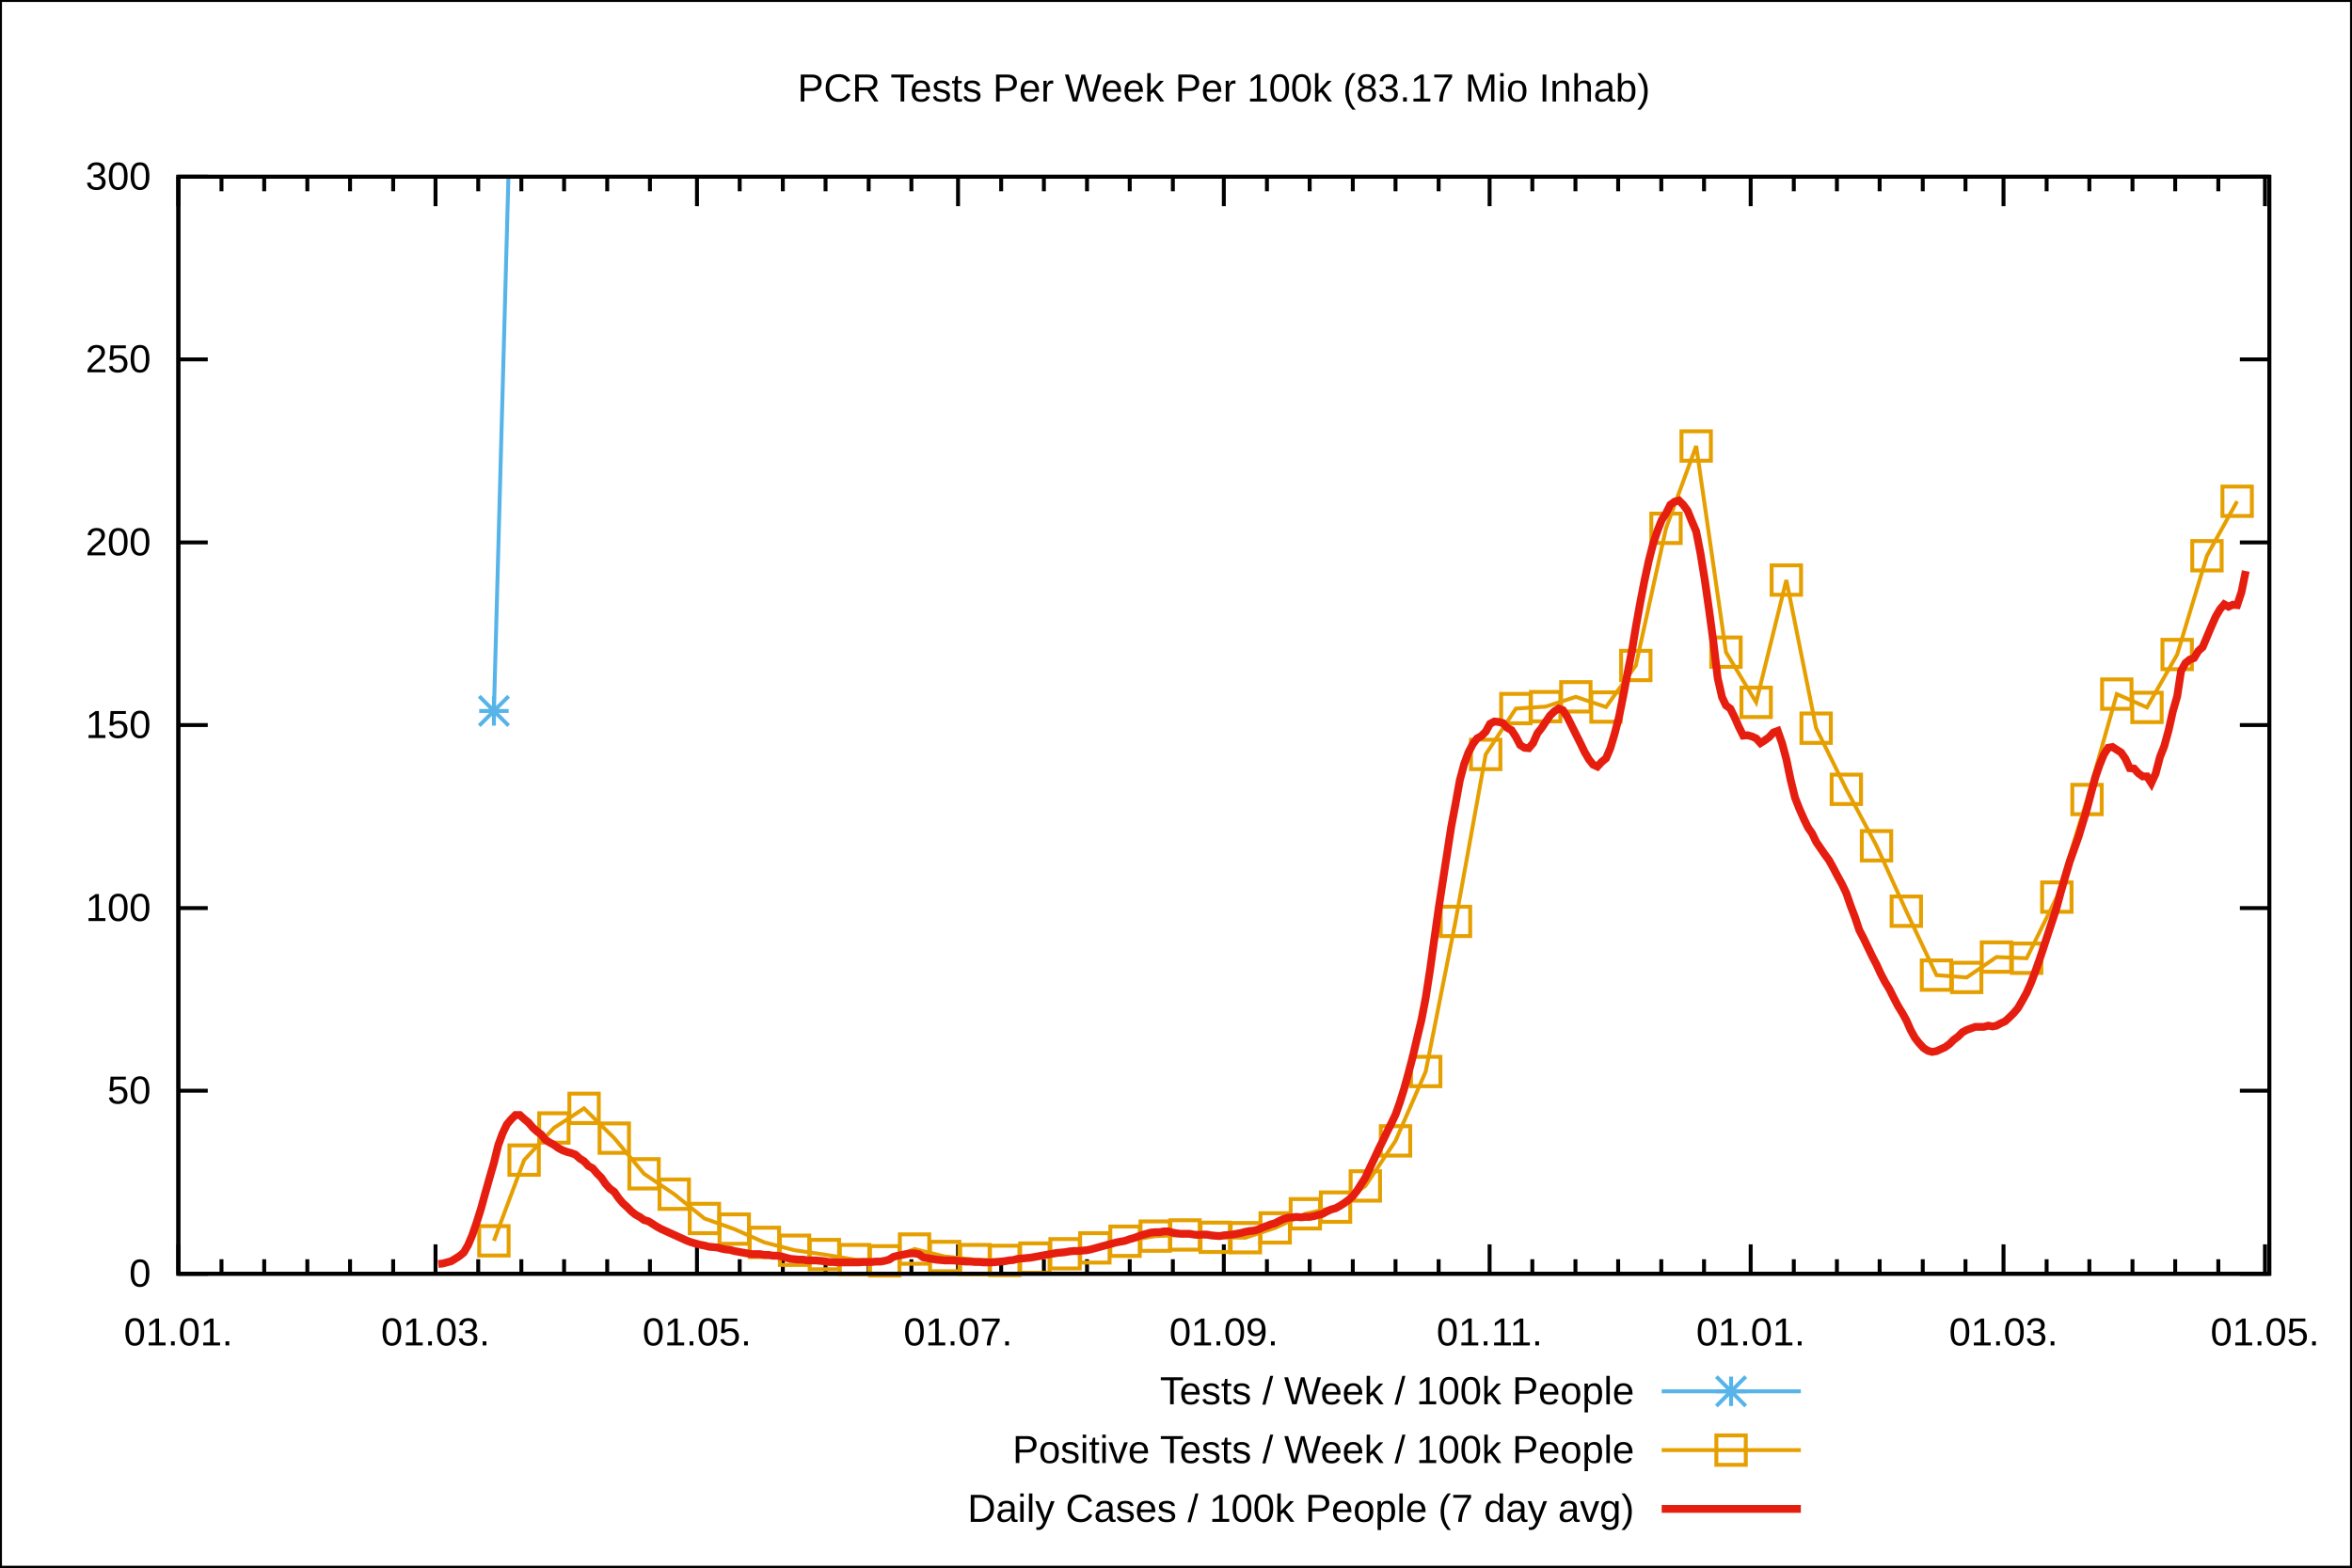
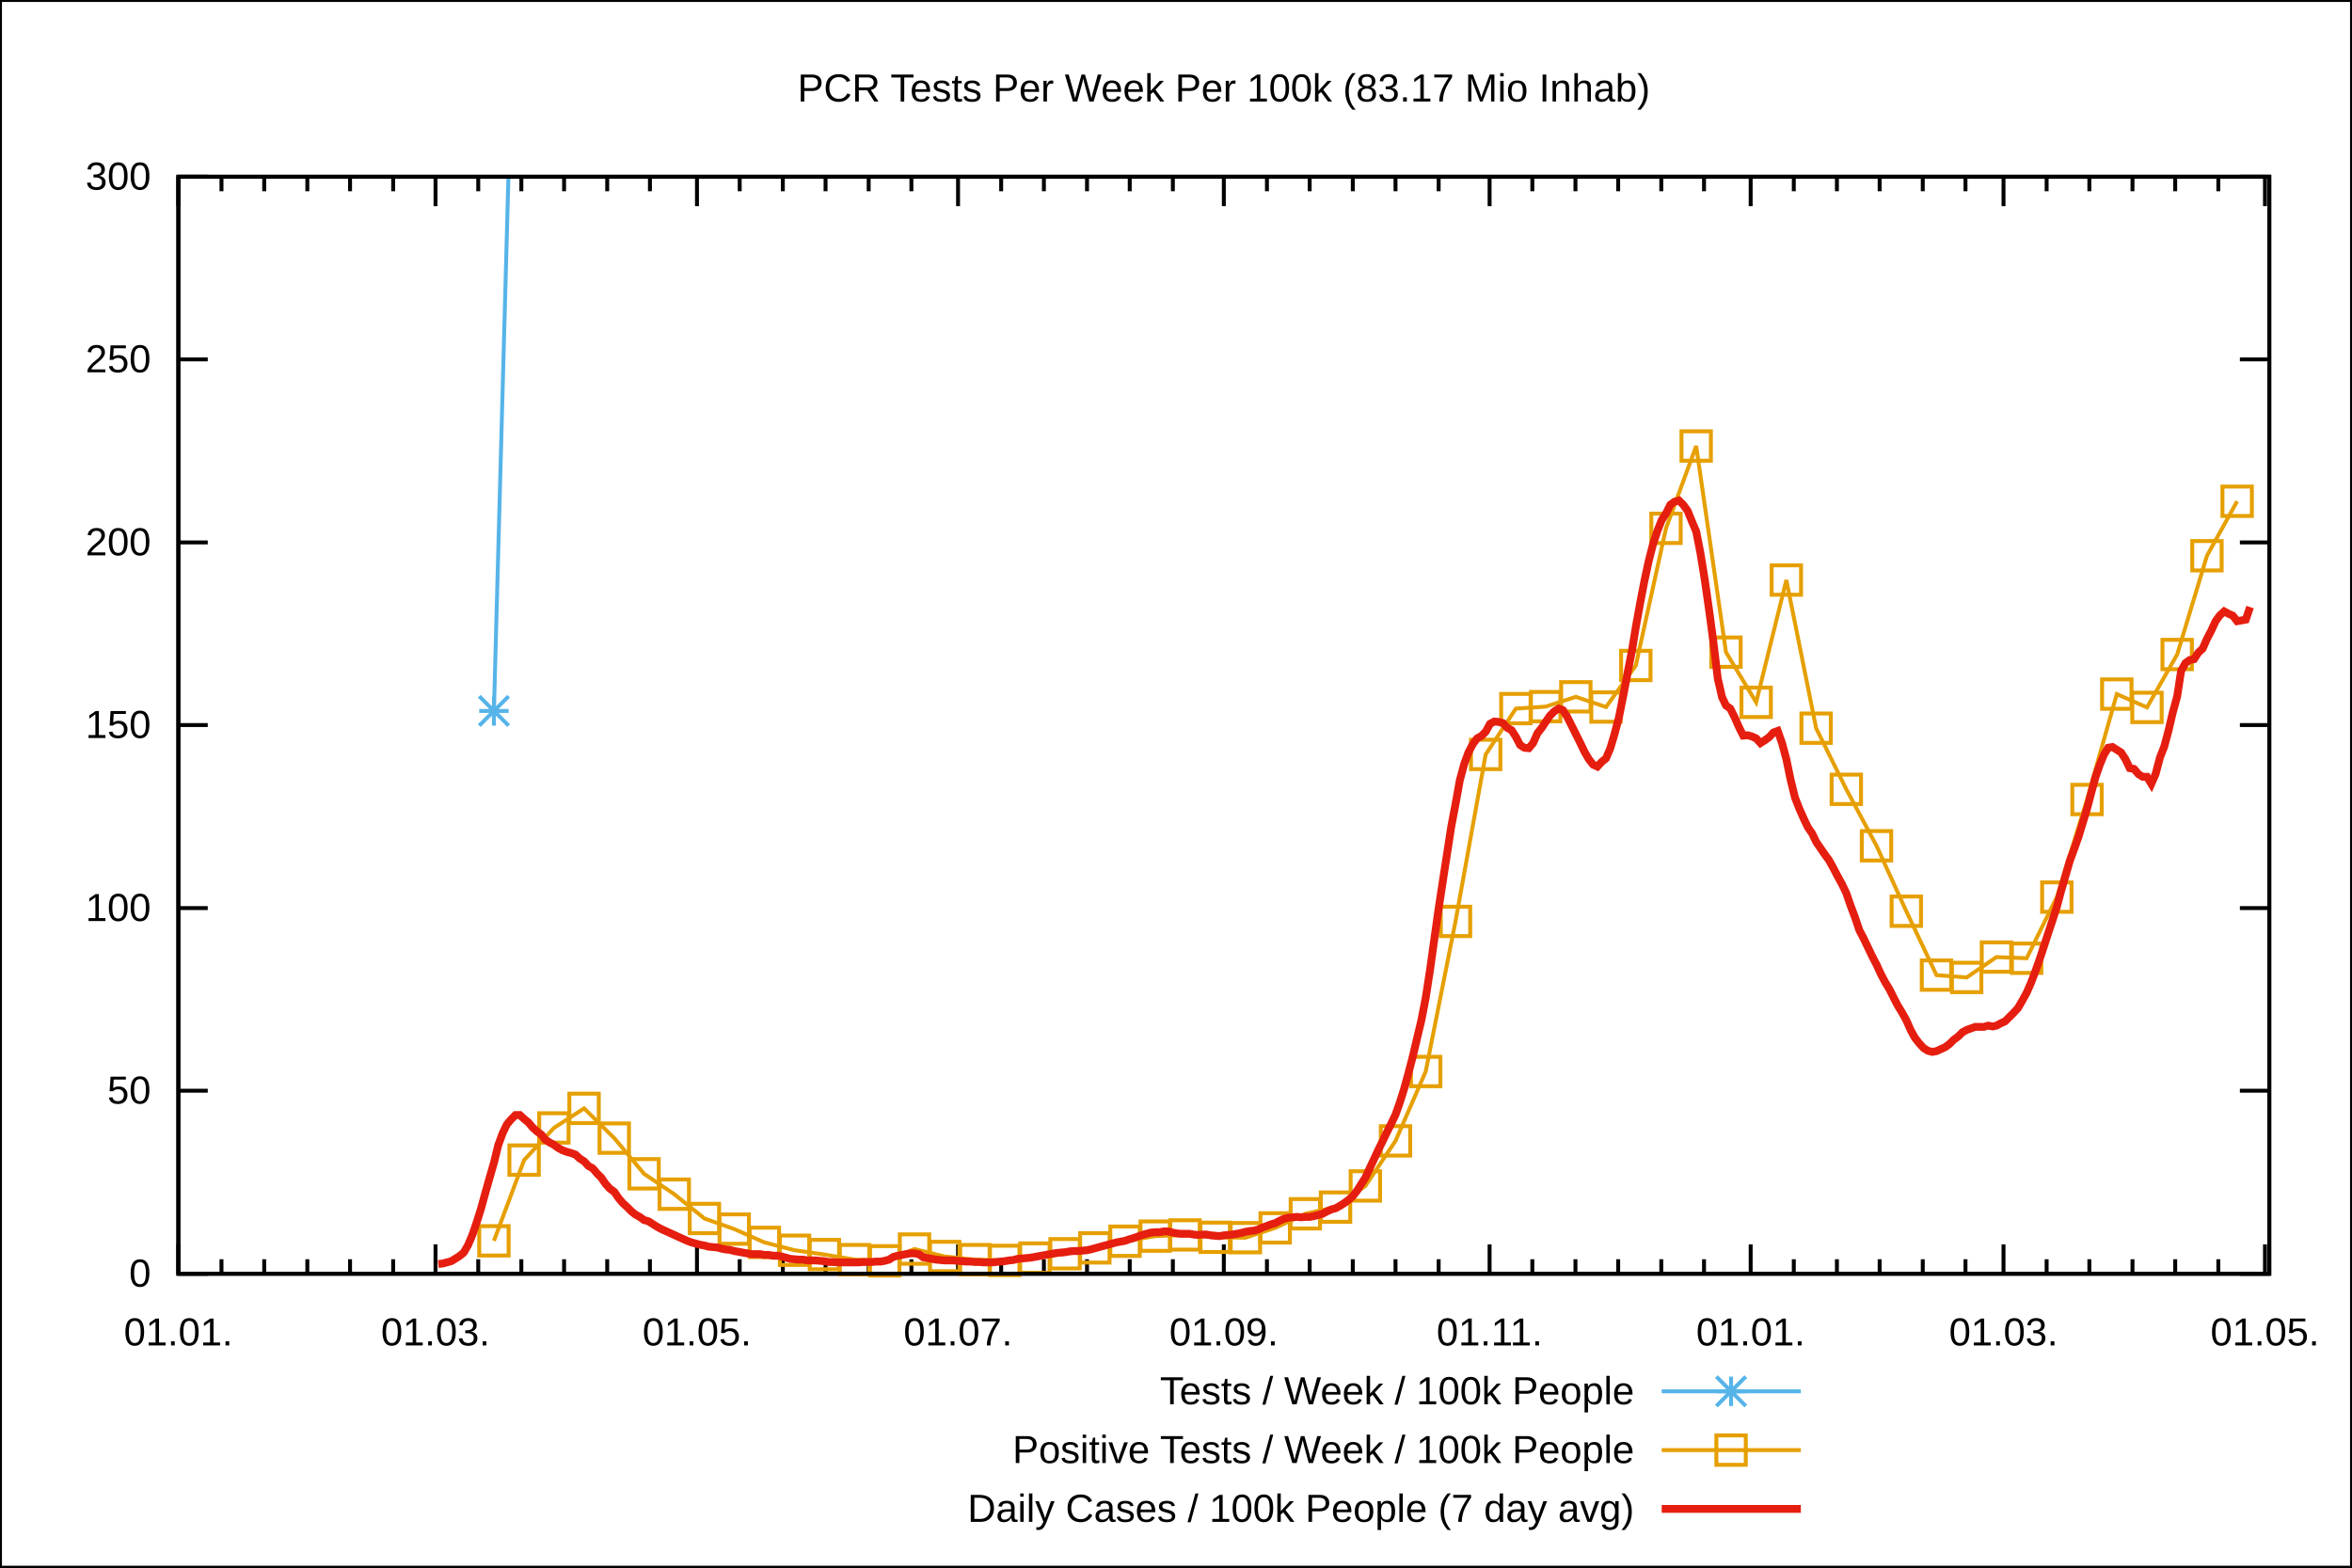
<svg xmlns="http://www.w3.org/2000/svg" xmlns:xlink="http://www.w3.org/1999/xlink" viewBox="0 0 600 400">
  <rect x="0" y="0" width="600" height="400" fill="#ffffff" stroke="black" stroke-width="1" />
  <g id="gnuplot_canvas">
    <defs>
      <circle id="gpDot" r="0.5" stroke-width="0.5" stroke="currentColor" />
      <path id="gpPt0" stroke-width="0.267" stroke="currentColor" d="M-1,0 h2 M0,-1 v2" />
      <path id="gpPt1" stroke-width="0.267" stroke="currentColor" d="M-1,-1 L1,1 M1,-1 L-1,1" />
      <path id="gpPt2" stroke-width="0.267" stroke="currentColor" d="M-1,0 L1,0 M0,-1 L0,1 M-1,-1 L1,1 M-1,1 L1,-1" />
      <rect id="gpPt3" stroke-width="0.267" stroke="currentColor" x="-1" y="-1" width="2" height="2" />
      <rect id="gpPt4" stroke-width="0.267" stroke="currentColor" fill="currentColor" x="-1" y="-1" width="2" height="2" />
      <circle id="gpPt5" stroke-width="0.267" stroke="currentColor" cx="0" cy="0" r="1" />
      <use xlink:href="#gpPt5" id="gpPt6" fill="currentColor" stroke="none" />
      <path id="gpPt7" stroke-width="0.267" stroke="currentColor" d="M0,-1.33 L-1.33,0.67 L1.33,0.67 z" />
      <use xlink:href="#gpPt7" id="gpPt8" fill="currentColor" stroke="none" />
      <use xlink:href="#gpPt7" id="gpPt9" stroke="currentColor" transform="rotate(180)" />
      <use xlink:href="#gpPt9" id="gpPt10" fill="currentColor" stroke="none" />
      <use xlink:href="#gpPt3" id="gpPt11" stroke="currentColor" transform="rotate(45)" />
      <use xlink:href="#gpPt11" id="gpPt12" fill="currentColor" stroke="none" />
      <path id="gpPt13" stroke-width="0.267" stroke="currentColor" d="M0,1.330 L1.265,0.411 L0.782,-1.067 L-0.782,-1.076 L-1.265,0.411 z" />
      <use xlink:href="#gpPt13" id="gpPt14" fill="currentColor" stroke="none" />
      <filter id="textbox" filterUnits="objectBoundingBox" x="0" y="0" height="1" width="1">
        <feFlood flood-color="white" flood-opacity="1" result="bgnd" />
        <feComposite in="SourceGraphic" in2="bgnd" operator="atop" />
      </filter>
      <filter id="greybox" filterUnits="objectBoundingBox" x="0" y="0" height="1" width="1">
        <feFlood flood-color="lightgrey" flood-opacity="1" result="grey" />
        <feComposite in="SourceGraphic" in2="grey" operator="atop" />
      </filter>
    </defs>
    <g fill="none" color="white" stroke="black" stroke-width="1.00" stroke-linecap="butt" stroke-linejoin="miter">
</g>
    <g fill="none" color="black" stroke="currentColor" stroke-width="1.00" stroke-linecap="butt" stroke-linejoin="miter">
      <path stroke="black" d="M45.5,325.0 L53.0,325.0 M578.9,325.0 L571.4,325.0  " />
      <g transform="translate(38.5,328.3)" stroke="none" fill="black" font-family="arial" font-size="10.00" text-anchor="end">
        <text>
          <tspan font-family="arial"> 0</tspan>
        </text>
      </g>
    </g>
    <g fill="none" color="black" stroke="currentColor" stroke-width="1.00" stroke-linecap="butt" stroke-linejoin="miter">
      <path stroke="black" d="M45.5,278.3 L53.0,278.3 M578.9,278.3 L571.4,278.3  " />
      <g transform="translate(38.5,281.6)" stroke="none" fill="black" font-family="arial" font-size="10.00" text-anchor="end">
        <text>
          <tspan font-family="arial"> 50</tspan>
        </text>
      </g>
    </g>
    <g fill="none" color="black" stroke="currentColor" stroke-width="1.00" stroke-linecap="butt" stroke-linejoin="miter">
      <path stroke="black" d="M45.5,231.7 L53.0,231.7 M578.9,231.7 L571.4,231.7  " />
      <g transform="translate(38.5,235.0)" stroke="none" fill="black" font-family="arial" font-size="10.00" text-anchor="end">
        <text>
          <tspan font-family="arial"> 100</tspan>
        </text>
      </g>
    </g>
    <g fill="none" color="black" stroke="currentColor" stroke-width="1.00" stroke-linecap="butt" stroke-linejoin="miter">
      <path stroke="black" d="M45.5,185.0 L53.0,185.0 M578.9,185.0 L571.4,185.0  " />
      <g transform="translate(38.5,188.3)" stroke="none" fill="black" font-family="arial" font-size="10.00" text-anchor="end">
        <text>
          <tspan font-family="arial"> 150</tspan>
        </text>
      </g>
    </g>
    <g fill="none" color="black" stroke="currentColor" stroke-width="1.00" stroke-linecap="butt" stroke-linejoin="miter">
      <path stroke="black" d="M45.5,138.4 L53.0,138.4 M578.9,138.4 L571.4,138.4  " />
      <g transform="translate(38.5,141.7)" stroke="none" fill="black" font-family="arial" font-size="10.00" text-anchor="end">
        <text>
          <tspan font-family="arial"> 200</tspan>
        </text>
      </g>
    </g>
    <g fill="none" color="black" stroke="currentColor" stroke-width="1.00" stroke-linecap="butt" stroke-linejoin="miter">
      <path stroke="black" d="M45.5,91.7 L53.0,91.7 M578.9,91.7 L571.4,91.7  " />
      <g transform="translate(38.5,95.0)" stroke="none" fill="black" font-family="arial" font-size="10.00" text-anchor="end">
        <text>
          <tspan font-family="arial"> 250</tspan>
        </text>
      </g>
    </g>
    <g fill="none" color="black" stroke="currentColor" stroke-width="1.00" stroke-linecap="butt" stroke-linejoin="miter">
      <path stroke="black" d="M45.5,45.1 L53.0,45.1 M578.9,45.1 L571.4,45.1  " />
      <g transform="translate(38.5,48.4)" stroke="none" fill="black" font-family="arial" font-size="10.00" text-anchor="end">
        <text>
          <tspan font-family="arial"> 300</tspan>
        </text>
      </g>
    </g>
    <g fill="none" color="black" stroke="currentColor" stroke-width="1.00" stroke-linecap="butt" stroke-linejoin="miter">
      <path stroke="black" d="M45.5,325.0 L45.5,317.5 M45.5,45.1 L45.5,52.6  " />
      <g transform="translate(45.5,343.3)" stroke="none" fill="black" font-family="arial" font-size="10.00" text-anchor="middle">
        <text>
          <tspan font-family="arial">01.01.</tspan>
        </text>
      </g>
    </g>
    <g fill="none" color="black" stroke="currentColor" stroke-width="1.00" stroke-linecap="butt" stroke-linejoin="miter">
      <path stroke="black" d="M56.5,325.0 L56.5,321.3 M56.5,45.1 L56.5,48.8 M67.4,325.0 L67.4,321.3 M67.4,45.1 L67.4,48.8   M78.4,325.0 L78.4,321.3 M78.4,45.1 L78.4,48.8 M89.3,325.0 L89.3,321.3 M89.3,45.1 L89.3,48.8   M100.3,325.0 L100.3,321.3 M100.3,45.1 L100.3,48.8 M111.1,325.0 L111.1,317.5 M111.1,45.1 L111.1,52.6    " />
      <g transform="translate(111.1,343.3)" stroke="none" fill="black" font-family="arial" font-size="10.00" text-anchor="middle">
        <text>
          <tspan font-family="arial">01.03.</tspan>
        </text>
      </g>
    </g>
    <g fill="none" color="black" stroke="currentColor" stroke-width="1.00" stroke-linecap="butt" stroke-linejoin="miter">
      <path stroke="black" d="M122.0,325.0 L122.0,321.3 M122.0,45.1 L122.0,48.8 M133.0,325.0 L133.0,321.3 M133.0,45.1 L133.0,48.8   M143.9,325.0 L143.9,321.3 M143.9,45.1 L143.9,48.8 M154.9,325.0 L154.9,321.3 M154.9,45.1 L154.9,48.8   M165.8,325.0 L165.8,321.3 M165.8,45.1 L165.8,48.8 M177.8,325.0 L177.8,317.5 M177.8,45.1 L177.8,52.6    " />
      <g transform="translate(177.8,343.3)" stroke="none" fill="black" font-family="arial" font-size="10.00" text-anchor="middle">
        <text>
          <tspan font-family="arial">01.05.</tspan>
        </text>
      </g>
    </g>
    <g fill="none" color="black" stroke="currentColor" stroke-width="1.00" stroke-linecap="butt" stroke-linejoin="miter">
      <path stroke="black" d="M188.7,325.0 L188.7,321.3 M188.7,45.1 L188.7,48.8 M199.7,325.0 L199.7,321.3 M199.7,45.1 L199.7,48.8   M210.6,325.0 L210.6,321.3 M210.6,45.1 L210.6,48.8 M221.6,325.0 L221.6,321.3 M221.6,45.1 L221.6,48.8   M232.5,325.0 L232.5,321.3 M232.5,45.1 L232.5,48.8 M244.4,325.0 L244.4,317.5 M244.4,45.1 L244.4,52.6    " />
      <g transform="translate(244.4,343.3)" stroke="none" fill="black" font-family="arial" font-size="10.00" text-anchor="middle">
        <text>
          <tspan font-family="arial">01.07.</tspan>
        </text>
      </g>
    </g>
    <g fill="none" color="black" stroke="currentColor" stroke-width="1.00" stroke-linecap="butt" stroke-linejoin="miter">
      <path stroke="black" d="M255.4,325.0 L255.4,321.3 M255.4,45.1 L255.4,48.8 M266.3,325.0 L266.3,321.3 M266.3,45.1 L266.3,48.8   M277.3,325.0 L277.3,321.3 M277.3,45.1 L277.3,48.8 M288.2,325.0 L288.2,321.3 M288.2,45.1 L288.2,48.8   M299.2,325.0 L299.2,321.3 M299.2,45.1 L299.2,48.8 M312.2,325.0 L312.2,317.5 M312.2,45.1 L312.2,52.6    " />
      <g transform="translate(312.2,343.3)" stroke="none" fill="black" font-family="arial" font-size="10.00" text-anchor="middle">
        <text>
          <tspan font-family="arial">01.09.</tspan>
        </text>
      </g>
    </g>
    <g fill="none" color="black" stroke="currentColor" stroke-width="1.00" stroke-linecap="butt" stroke-linejoin="miter">
      <path stroke="black" d="M323.2,325.0 L323.2,321.3 M323.2,45.1 L323.2,48.8 M334.1,325.0 L334.1,321.3 M334.1,45.1 L334.1,48.8   M345.1,325.0 L345.1,321.3 M345.1,45.1 L345.1,48.8 M356.0,325.0 L356.0,321.3 M356.0,45.1 L356.0,48.8   M367.0,325.0 L367.0,321.3 M367.0,45.1 L367.0,48.8 M380.0,325.0 L380.0,317.5 M380.0,45.1 L380.0,52.6    " />
      <g transform="translate(380.0,343.3)" stroke="none" fill="black" font-family="arial" font-size="10.00" text-anchor="middle">
        <text>
          <tspan font-family="arial">01.11.</tspan>
        </text>
      </g>
    </g>
    <g fill="none" color="black" stroke="currentColor" stroke-width="1.00" stroke-linecap="butt" stroke-linejoin="miter">
      <path stroke="black" d="M390.9,325.0 L390.9,321.3 M390.9,45.1 L390.9,48.8 M401.9,325.0 L401.9,321.3 M401.9,45.1 L401.9,48.8   M412.8,325.0 L412.8,321.3 M412.8,45.1 L412.8,48.8 M423.8,325.0 L423.8,321.3 M423.8,45.1 L423.8,48.8   M434.7,325.0 L434.7,321.3 M434.7,45.1 L434.7,48.8 M446.6,325.0 L446.6,317.5 M446.6,45.1 L446.6,52.6    " />
      <g transform="translate(446.6,343.3)" stroke="none" fill="black" font-family="arial" font-size="10.00" text-anchor="middle">
        <text>
          <tspan font-family="arial">01.01.</tspan>
        </text>
      </g>
    </g>
    <g fill="none" color="black" stroke="currentColor" stroke-width="1.00" stroke-linecap="butt" stroke-linejoin="miter">
      <path stroke="black" d="M457.6,325.0 L457.6,321.3 M457.6,45.1 L457.6,48.8 M468.6,325.0 L468.6,321.3 M468.6,45.1 L468.6,48.8   M479.5,325.0 L479.5,321.3 M479.5,45.1 L479.5,48.8 M490.5,325.0 L490.5,321.3 M490.5,45.1 L490.5,48.8   M501.4,325.0 L501.4,321.3 M501.4,45.1 L501.4,48.8 M511.1,325.0 L511.1,317.5 M511.1,45.1 L511.1,52.6    " />
      <g transform="translate(511.1,343.3)" stroke="none" fill="black" font-family="arial" font-size="10.00" text-anchor="middle">
        <text>
          <tspan font-family="arial">01.03.</tspan>
        </text>
      </g>
    </g>
    <g fill="none" color="black" stroke="currentColor" stroke-width="1.00" stroke-linecap="butt" stroke-linejoin="miter">
      <path stroke="black" d="M522.1,325.0 L522.1,321.3 M522.1,45.1 L522.1,48.8 M533.0,325.0 L533.0,321.3 M533.0,45.1 L533.0,48.8   M544.0,325.0 L544.0,321.3 M544.0,45.1 L544.0,48.8 M554.9,325.0 L554.9,321.3 M554.9,45.1 L554.9,48.8   M565.9,325.0 L565.9,321.3 M565.9,45.1 L565.9,48.8 M577.8,325.0 L577.8,317.5 M577.8,45.1 L577.8,52.6    " />
      <g transform="translate(577.8,343.3)" stroke="none" fill="black" font-family="arial" font-size="10.00" text-anchor="middle">
        <text>
          <tspan font-family="arial">01.05.</tspan>
        </text>
      </g>
    </g>
    <g fill="none" color="black" stroke="currentColor" stroke-width="1.00" stroke-linecap="butt" stroke-linejoin="miter">
</g>
    <g fill="none" color="black" stroke="currentColor" stroke-width="1.00" stroke-linecap="butt" stroke-linejoin="miter">
      <path stroke="black" d="M45.5,45.1 L45.5,325.0 L578.9,325.0 L578.9,45.1 L45.5,45.1 Z  " />
    </g>
    <g fill="none" color="black" stroke="currentColor" stroke-width="1.00" stroke-linecap="butt" stroke-linejoin="miter">
      <g transform="translate(312.2,25.9)" stroke="none" fill="black" font-family="arial" font-size="10.00" text-anchor="middle">
        <text>
          <tspan font-family="arial">PCR Tests Per Week Per 100k (83.17 Mio Inhab)</tspan>
        </text>
      </g>
    </g>
    <g fill="none" color="black" stroke="currentColor" stroke-width="1.00" stroke-linecap="butt" stroke-linejoin="miter">
</g>
    <g id="array_1_plot_1">
      <g fill="none" color="black" stroke="currentColor" stroke-width="1.00" stroke-linecap="butt" stroke-linejoin="miter">
        <g id="array_1_plot_1_keyentry" visibility="visible">
          <g transform="translate(416.9,358.3)" stroke="none" fill="black" font-family="arial" font-size="10.00" text-anchor="end">
            <text>
              <tspan font-family="arial">Tests / Week / 100k People </tspan>
            </text>
          </g>
        </g>
        <g fill="none" color="black" stroke="currentColor" stroke-width="1.00" stroke-linecap="butt" stroke-linejoin="miter">
          <path stroke="rgb( 86, 180, 233)" d="M423.9,355.0 L459.4,355.0  " />
        </g>
        <path stroke="rgb( 86, 180, 233)" d="M126.0,181.4 L129.7,45.1  " />
        <use xlink:href="#gpPt2" transform="translate(126.0,181.4) scale(3.75)" color="rgb( 86, 180, 233)" />
        <g id="array_1_plot_1_keyentry" visibility="visible">
          <use xlink:href="#gpPt2" transform="translate(441.6,355.0) scale(3.75)" color="rgb( 86, 180, 233)" />
        </g>
      </g>
    </g>
    <g id="array_1_plot_2">
      <g fill="none" color="black" stroke="currentColor" stroke-width="1.00" stroke-linecap="butt" stroke-linejoin="miter">
        <g id="array_1_plot_2_keyentry" visibility="visible">
          <g transform="translate(416.9,373.3)" stroke="none" fill="black" font-family="arial" font-size="10.00" text-anchor="end">
            <text>
              <tspan font-family="arial">Positive Tests / Week / 100k People</tspan>
            </text>
          </g>
        </g>
        <g fill="none" color="black" stroke="currentColor" stroke-width="1.00" stroke-linecap="butt" stroke-linejoin="miter">
          <path stroke="rgb(230, 159,   0)" d="M423.9,370.0 L459.4,370.0  " />
        </g>
        <path stroke="rgb(230, 159,   0)" d="M126.0,316.6 L133.7,296.0 L141.3,287.8 L149.0,282.8 L156.7,290.4 L164.3,299.5 L172.0,304.7 L179.7,310.9   L187.3,313.6 L195.0,317.0 L202.7,319.0 L210.3,320.1 L218.0,321.4 L225.7,321.7 L233.3,318.7 L241.0,320.6   L248.7,321.4 L256.3,321.6 L264.0,321.0 L271.7,319.9 L279.3,318.4 L287.0,316.7 L294.7,315.4 L302.3,315.1   L310.0,315.7 L317.7,315.8 L325.3,313.3 L333.0,309.7 L340.7,308.0 L348.3,302.6 L356.0,291.1 L363.7,273.4   L371.3,235.1 L379.0,192.5 L386.7,180.8 L394.3,180.3 L402.0,177.8 L409.7,180.4 L417.3,169.8 L425.0,134.8   L432.7,113.8 L440.3,166.4 L448.0,179.2 L455.7,148.0 L463.3,185.8 L471.0,201.4 L478.7,215.8 L486.3,232.5   L494.0,248.8 L501.7,249.4 L509.3,244.2 L517.0,244.5 L524.7,228.9 L532.4,204.0 L540.0,177.1 L547.7,180.5   L555.4,167.0 L563.0,141.8 L570.7,127.9  " />
        <use xlink:href="#gpPt3" transform="translate(126.0,316.6) scale(3.75)" color="rgb(230, 159,   0)" />
        <use xlink:href="#gpPt3" transform="translate(133.7,296.0) scale(3.75)" color="rgb(230, 159,   0)" />
        <use xlink:href="#gpPt3" transform="translate(141.3,287.8) scale(3.75)" color="rgb(230, 159,   0)" />
        <use xlink:href="#gpPt3" transform="translate(149.0,282.8) scale(3.75)" color="rgb(230, 159,   0)" />
        <use xlink:href="#gpPt3" transform="translate(156.7,290.4) scale(3.75)" color="rgb(230, 159,   0)" />
        <use xlink:href="#gpPt3" transform="translate(164.3,299.5) scale(3.75)" color="rgb(230, 159,   0)" />
        <use xlink:href="#gpPt3" transform="translate(172.0,304.7) scale(3.75)" color="rgb(230, 159,   0)" />
        <use xlink:href="#gpPt3" transform="translate(179.7,310.9) scale(3.75)" color="rgb(230, 159,   0)" />
        <use xlink:href="#gpPt3" transform="translate(187.3,313.6) scale(3.75)" color="rgb(230, 159,   0)" />
        <use xlink:href="#gpPt3" transform="translate(195.0,317.0) scale(3.75)" color="rgb(230, 159,   0)" />
        <use xlink:href="#gpPt3" transform="translate(202.7,319.0) scale(3.75)" color="rgb(230, 159,   0)" />
        <use xlink:href="#gpPt3" transform="translate(210.3,320.1) scale(3.75)" color="rgb(230, 159,   0)" />
        <use xlink:href="#gpPt3" transform="translate(218.0,321.4) scale(3.75)" color="rgb(230, 159,   0)" />
        <use xlink:href="#gpPt3" transform="translate(225.7,321.7) scale(3.75)" color="rgb(230, 159,   0)" />
        <use xlink:href="#gpPt3" transform="translate(233.3,318.7) scale(3.75)" color="rgb(230, 159,   0)" />
        <use xlink:href="#gpPt3" transform="translate(241.0,320.6) scale(3.75)" color="rgb(230, 159,   0)" />
        <use xlink:href="#gpPt3" transform="translate(248.7,321.4) scale(3.75)" color="rgb(230, 159,   0)" />
        <use xlink:href="#gpPt3" transform="translate(256.3,321.6) scale(3.75)" color="rgb(230, 159,   0)" />
        <use xlink:href="#gpPt3" transform="translate(264.0,321.0) scale(3.75)" color="rgb(230, 159,   0)" />
        <use xlink:href="#gpPt3" transform="translate(271.7,319.9) scale(3.75)" color="rgb(230, 159,   0)" />
        <use xlink:href="#gpPt3" transform="translate(279.3,318.4) scale(3.75)" color="rgb(230, 159,   0)" />
        <use xlink:href="#gpPt3" transform="translate(287.0,316.7) scale(3.75)" color="rgb(230, 159,   0)" />
        <use xlink:href="#gpPt3" transform="translate(294.7,315.4) scale(3.75)" color="rgb(230, 159,   0)" />
        <use xlink:href="#gpPt3" transform="translate(302.3,315.1) scale(3.75)" color="rgb(230, 159,   0)" />
        <use xlink:href="#gpPt3" transform="translate(310.0,315.7) scale(3.75)" color="rgb(230, 159,   0)" />
        <use xlink:href="#gpPt3" transform="translate(317.7,315.8) scale(3.75)" color="rgb(230, 159,   0)" />
        <use xlink:href="#gpPt3" transform="translate(325.3,313.3) scale(3.75)" color="rgb(230, 159,   0)" />
        <use xlink:href="#gpPt3" transform="translate(333.0,309.7) scale(3.75)" color="rgb(230, 159,   0)" />
        <use xlink:href="#gpPt3" transform="translate(340.7,308.0) scale(3.75)" color="rgb(230, 159,   0)" />
        <use xlink:href="#gpPt3" transform="translate(348.3,302.6) scale(3.75)" color="rgb(230, 159,   0)" />
        <use xlink:href="#gpPt3" transform="translate(356.0,291.1) scale(3.75)" color="rgb(230, 159,   0)" />
        <use xlink:href="#gpPt3" transform="translate(363.7,273.4) scale(3.75)" color="rgb(230, 159,   0)" />
        <use xlink:href="#gpPt3" transform="translate(371.3,235.1) scale(3.75)" color="rgb(230, 159,   0)" />
        <use xlink:href="#gpPt3" transform="translate(379.0,192.5) scale(3.75)" color="rgb(230, 159,   0)" />
        <use xlink:href="#gpPt3" transform="translate(386.7,180.8) scale(3.75)" color="rgb(230, 159,   0)" />
        <use xlink:href="#gpPt3" transform="translate(394.3,180.3) scale(3.75)" color="rgb(230, 159,   0)" />
        <use xlink:href="#gpPt3" transform="translate(402.0,177.8) scale(3.75)" color="rgb(230, 159,   0)" />
        <use xlink:href="#gpPt3" transform="translate(409.7,180.4) scale(3.75)" color="rgb(230, 159,   0)" />
        <use xlink:href="#gpPt3" transform="translate(417.3,169.8) scale(3.75)" color="rgb(230, 159,   0)" />
        <use xlink:href="#gpPt3" transform="translate(425.0,134.8) scale(3.75)" color="rgb(230, 159,   0)" />
        <use xlink:href="#gpPt3" transform="translate(432.7,113.8) scale(3.75)" color="rgb(230, 159,   0)" />
        <use xlink:href="#gpPt3" transform="translate(440.3,166.4) scale(3.75)" color="rgb(230, 159,   0)" />
        <use xlink:href="#gpPt3" transform="translate(448.0,179.2) scale(3.75)" color="rgb(230, 159,   0)" />
        <use xlink:href="#gpPt3" transform="translate(455.7,148.0) scale(3.75)" color="rgb(230, 159,   0)" />
        <use xlink:href="#gpPt3" transform="translate(463.3,185.8) scale(3.75)" color="rgb(230, 159,   0)" />
        <use xlink:href="#gpPt3" transform="translate(471.0,201.4) scale(3.75)" color="rgb(230, 159,   0)" />
        <use xlink:href="#gpPt3" transform="translate(478.7,215.8) scale(3.75)" color="rgb(230, 159,   0)" />
        <use xlink:href="#gpPt3" transform="translate(486.3,232.5) scale(3.75)" color="rgb(230, 159,   0)" />
        <use xlink:href="#gpPt3" transform="translate(494.0,248.8) scale(3.75)" color="rgb(230, 159,   0)" />
        <use xlink:href="#gpPt3" transform="translate(501.7,249.4) scale(3.75)" color="rgb(230, 159,   0)" />
        <use xlink:href="#gpPt3" transform="translate(509.3,244.2) scale(3.75)" color="rgb(230, 159,   0)" />
        <use xlink:href="#gpPt3" transform="translate(517.0,244.5) scale(3.75)" color="rgb(230, 159,   0)" />
        <use xlink:href="#gpPt3" transform="translate(524.7,228.9) scale(3.75)" color="rgb(230, 159,   0)" />
        <use xlink:href="#gpPt3" transform="translate(532.4,204.0) scale(3.75)" color="rgb(230, 159,   0)" />
        <use xlink:href="#gpPt3" transform="translate(540.0,177.1) scale(3.75)" color="rgb(230, 159,   0)" />
        <use xlink:href="#gpPt3" transform="translate(547.7,180.5) scale(3.75)" color="rgb(230, 159,   0)" />
        <use xlink:href="#gpPt3" transform="translate(555.4,167.0) scale(3.75)" color="rgb(230, 159,   0)" />
        <use xlink:href="#gpPt3" transform="translate(563.0,141.8) scale(3.75)" color="rgb(230, 159,   0)" />
        <use xlink:href="#gpPt3" transform="translate(570.7,127.9) scale(3.75)" color="rgb(230, 159,   0)" />
        <g id="array_1_plot_2_keyentry" visibility="visible">
          <use xlink:href="#gpPt3" transform="translate(441.6,370.0) scale(3.75)" color="rgb(230, 159,   0)" />
        </g>
      </g>
    </g>
    <g id="array_1_plot_3">
      <g fill="none" color="white" stroke="rgb(230, 159,   0)" stroke-width="2.00" stroke-linecap="butt" stroke-linejoin="miter">
</g>
      <g fill="none" color="black" stroke="currentColor" stroke-width="2.00" stroke-linecap="butt" stroke-linejoin="miter">
        <g id="array_1_plot_3_keyentry" visibility="visible">
          <g transform="translate(416.9,388.3)" stroke="none" fill="black" font-family="arial" font-size="10.00" text-anchor="end">
            <text>
              <tspan font-family="arial">Daily Cases / 100k People (7 day avg)</tspan>
            </text>
          </g>
        </g>
        <g fill="none" color="black" stroke="currentColor" stroke-width="2.00" stroke-linecap="butt" stroke-linejoin="miter">
          <path stroke="rgb(229,  30,  16)" d="M423.9,385.0 L459.4,385.0  " />
        </g>
-         <path stroke="rgb(229,  30,  16)" d="M111.8,322.5 L112.9,322.4 L114.0,322.1 L115.1,321.8 L116.1,321.2 L117.2,320.5 L118.3,319.6 L119.4,317.7   L120.5,315.1 L121.6,311.9 L122.7,308.4 L123.8,304.4 L124.9,300.5 L126.0,296.7 L127.1,292.2 L128.2,289.2   L129.3,286.9 L130.4,285.6 L131.5,284.5 L132.6,284.5 L133.7,285.5 L134.8,286.4 L135.9,287.7 L137.0,288.7   L138.1,289.5 L139.1,290.8 L140.2,291.5 L141.3,292.1 L142.4,292.9 L143.5,293.5 L144.6,293.9 L145.7,294.2   L146.8,294.6 L147.9,295.6 L149.0,296.3 L150.1,297.5 L151.2,298.1 L152.3,299.4 L153.4,300.5 L154.5,302.1   L155.6,303.3 L156.7,304.1 L157.8,305.7 L158.9,307.0 L160.0,308.0 L161.1,309.1 L162.1,309.9 L163.2,310.5   L164.3,311.3 L165.4,311.6 L166.5,312.3 L167.6,313.0 L168.7,313.6 L169.8,314.1 L170.9,314.6 L172.0,315.1   L173.1,315.6 L174.2,316.1 L175.3,316.6 L176.4,317.0 L177.5,317.3 L178.6,317.6 L179.7,317.8 L180.8,318.1   L181.9,318.2 L183.0,318.3 L184.1,318.6 L185.1,318.8 L186.2,318.9 L187.3,319.2 L188.4,319.4 L189.5,319.6   L190.6,319.8 L191.7,320.0 L192.8,320.0 L193.9,320.0 L195.0,320.2 L196.1,320.2 L197.2,320.4 L198.3,320.4   L199.4,320.6 L200.5,320.9 L201.6,321.2 L202.7,321.3 L203.8,321.4 L204.9,321.4 L206.0,321.6 L207.1,321.6   L208.1,321.6 L209.2,321.7 L210.3,321.8 L211.4,322.0 L212.5,322.0 L213.6,322.1 L214.7,322.1 L215.8,322.1   L216.9,322.1 L218.0,322.1 L219.1,322.1 L220.2,322.0 L221.3,322.0 L222.4,322.0 L223.5,321.9 L224.6,321.9   L225.7,321.7 L226.8,321.4 L227.9,320.7 L229.0,320.4 L230.1,320.2 L231.1,320.0 L232.2,319.8 L233.3,319.8   L234.4,320.0 L235.5,320.8 L236.6,321.0 L237.7,321.2 L238.8,321.4 L239.9,321.5 L241.0,321.6 L242.1,321.6   L243.2,321.6 L244.3,321.7 L245.4,321.8 L246.5,321.9 L247.6,321.9 L248.7,322.0 L249.8,322.0 L250.9,322.1   L252.0,322.1 L253.1,322.1 L254.2,322.0 L255.2,321.9 L256.3,321.8 L257.4,321.6 L258.5,321.5 L259.6,321.2   L260.7,321.1 L261.8,321.0 L262.9,320.9 L264.0,320.7 L265.1,320.5 L266.2,320.3 L267.3,320.1 L268.4,319.9   L269.5,319.7 L270.6,319.6 L271.7,319.5 L272.8,319.3 L273.9,319.2 L275.0,319.2 L276.1,319.1 L277.2,319.0   L278.2,318.8 L279.3,318.5 L280.4,318.2 L281.5,317.9 L282.6,317.6 L283.7,317.3 L284.8,317.0 L285.9,316.8   L287.0,316.6 L288.1,316.2 L289.2,315.9 L290.3,315.5 L291.4,315.1 L292.5,314.8 L293.6,314.5 L294.7,314.4   L295.8,314.4 L296.9,314.2 L298.0,314.2 L299.1,314.5 L300.2,314.7 L301.2,314.8 L302.3,314.8 L303.4,314.8   L304.5,315.0 L305.6,315.1 L306.7,315.0 L307.8,315.0 L308.9,315.2 L310.0,315.3 L311.1,315.4 L312.2,315.2   L313.3,315.1 L314.4,315.0 L315.5,314.8 L316.6,314.6 L317.7,314.3 L318.8,314.1 L319.9,314.0 L321.0,313.7   L322.1,313.2 L323.2,312.8 L324.2,312.4 L325.3,312.1 L326.4,311.5 L327.5,311.0 L328.6,310.7 L329.7,310.6   L330.8,310.5 L331.9,310.6 L333.0,310.5 L334.1,310.5 L335.2,310.3 L336.3,310.0 L337.4,309.7 L338.5,309.1   L339.6,308.6 L340.7,308.3 L341.8,307.7 L342.9,307.0 L344.0,306.2 L345.1,305.2 L346.2,303.8 L347.2,302.2   L348.3,300.5 L349.4,298.1 L350.5,295.8 L351.6,293.4 L352.7,291.2 L353.8,288.9 L354.9,286.7 L356.0,284.4   L357.1,281.3 L358.2,277.8 L359.3,273.8 L360.4,269.6 L361.5,264.9 L362.6,260.3 L363.7,254.6 L364.8,247.5   L365.9,239.6 L367.0,231.8 L368.1,224.6 L369.2,217.5 L370.2,211.0 L371.3,205.2 L372.4,199.1 L373.5,195.0   L374.6,192.0 L375.7,189.9 L376.8,188.4 L377.9,187.8 L379.0,186.7 L380.1,184.7 L381.2,184.1 L382.3,184.2   L383.4,184.5 L384.5,185.7 L385.6,186.3 L386.7,188.0 L387.8,190.1 L388.9,190.8 L390.0,190.9 L391.1,189.6   L392.2,187.1 L393.3,185.7 L394.3,184.2 L395.4,182.6 L396.5,181.5 L397.6,180.8 L398.7,181.2 L399.8,182.9   L400.9,185.1 L402.0,187.3 L403.1,189.5 L404.2,191.8 L405.3,193.7 L406.4,195.1 L407.5,195.6 L408.6,194.4   L409.7,193.5 L410.8,190.9 L411.9,187.2 L413.0,183.0 L414.1,177.5 L415.2,171.7 L416.3,166.1 L417.3,160.0   L418.4,153.9 L419.5,148.2 L420.6,143.1 L421.7,138.8 L422.8,135.5 L423.9,132.7 L425.0,131.0 L426.1,128.8   L427.2,128.0 L428.3,127.7 L429.4,128.8 L430.5,130.3 L431.6,133.0 L432.7,135.6 L433.8,141.2 L434.9,148.0   L436.0,155.7 L437.1,163.9 L438.2,173.1 L439.3,177.9 L440.3,180.0 L441.4,180.8 L442.5,183.0 L443.6,185.5   L444.7,187.7 L445.8,187.6 L446.9,187.9 L448.0,188.4 L449.1,189.6 L450.2,188.9 L451.3,188.1 L452.4,186.9   L453.5,186.5 L454.6,189.6 L455.7,193.7 L456.8,199.0 L457.9,203.5 L459.0,206.3 L460.1,208.8 L461.2,211.1   L462.3,212.7 L463.3,214.8 L464.4,216.4 L465.5,218.0 L466.6,219.5 L467.7,221.5 L468.8,223.6 L469.9,225.6   L471.0,227.9 L472.1,231.1 L473.2,234.0 L474.3,237.3 L475.4,239.4 L476.5,241.7 L477.6,244.0 L478.7,246.1   L479.8,248.5 L480.9,250.6 L482.0,252.4 L483.1,254.6 L484.2,256.7 L485.3,258.5 L486.3,260.3 L487.4,262.8   L488.5,264.8 L489.6,266.2 L490.7,267.4 L491.8,268.1 L492.9,268.4 L494.0,268.2 L495.1,267.7 L496.2,267.2   L497.3,266.4 L498.4,265.3 L499.5,264.5 L500.6,263.4 L501.7,262.8 L502.8,262.4 L503.9,262.0 L505.0,262.0   L506.1,262.0 L507.2,261.7 L508.3,261.9 L509.3,261.7 L510.4,261.1 L511.5,260.6 L512.6,259.6 L513.7,258.5   L514.8,257.2 L515.9,255.3 L517.0,253.3 L518.1,250.8 L519.2,247.9 L520.3,244.8 L521.4,241.5 L522.5,238.1   L523.6,234.8 L524.7,231.4 L525.8,227.3 L526.9,223.5 L528.0,219.8 L529.1,216.7 L530.2,213.6 L531.3,210.0   L532.4,206.4 L533.4,202.5 L534.5,198.4 L535.6,195.2 L536.7,192.5 L537.8,190.8 L538.9,190.6 L540.0,191.3   L541.1,192.0 L542.2,193.6 L543.3,196.0 L544.4,196.1 L545.5,197.3 L546.6,198.1 L547.7,198.1 L548.8,199.8   L549.9,197.4 L551.0,193.2 L552.1,190.4 L553.2,186.4 L554.3,181.5 L555.4,177.7 L556.4,171.2 L557.5,169.2   L558.6,168.3 L559.7,167.9 L560.8,166.1 L561.9,165.1 L563.0,162.5 L564.1,159.9 L565.2,157.4 L566.3,155.5   L567.4,154.2 L568.5,154.8 L569.6,154.3 L570.7,154.4 L571.8,151.1 L572.9,145.7  " />
+         <path stroke="rgb(229,  30,  16)" d="M111.8,322.5 L112.9,322.4 L114.0,322.1 L115.1,321.8 L116.1,321.2 L117.2,320.5 L118.3,319.6 L119.4,317.7   L120.5,315.1 L121.6,311.9 L122.7,308.4 L123.8,304.4 L124.9,300.5 L126.0,296.7 L127.1,292.2 L128.2,289.2   L129.3,286.9 L130.4,285.6 L131.5,284.5 L132.6,284.5 L133.7,285.5 L134.8,286.4 L135.9,287.7 L137.0,288.7   L138.1,289.5 L139.1,290.8 L140.2,291.5 L141.3,292.1 L142.4,292.9 L143.5,293.5 L144.6,293.9 L145.7,294.2   L146.8,294.6 L147.9,295.6 L149.0,296.3 L150.1,297.5 L151.2,298.1 L152.3,299.4 L153.4,300.5 L154.5,302.1   L155.6,303.3 L156.7,304.1 L157.8,305.7 L158.9,307.0 L160.0,308.0 L161.1,309.1 L162.1,309.9 L163.2,310.5   L164.3,311.3 L165.4,311.6 L166.5,312.3 L167.6,313.0 L168.7,313.6 L169.8,314.1 L170.9,314.6 L172.0,315.1   L173.1,315.6 L174.2,316.1 L175.3,316.6 L176.4,317.0 L177.5,317.3 L178.6,317.6 L179.7,317.8 L180.8,318.1   L181.9,318.2 L183.0,318.3 L184.1,318.6 L185.1,318.8 L186.2,318.9 L187.3,319.2 L188.4,319.4 L189.5,319.6   L190.6,319.8 L191.7,320.0 L192.8,320.0 L193.9,320.0 L195.0,320.2 L196.1,320.2 L197.2,320.4 L198.3,320.4   L199.4,320.6 L200.5,320.9 L201.6,321.2 L202.7,321.3 L203.8,321.4 L204.9,321.4 L206.0,321.6 L207.1,321.6   L208.1,321.6 L209.2,321.7 L210.3,321.8 L211.4,322.0 L212.5,322.0 L213.6,322.1 L214.7,322.1 L215.8,322.1   L216.9,322.1 L218.0,322.1 L219.1,322.1 L220.2,322.0 L221.3,322.0 L222.4,322.0 L223.5,321.9 L224.6,321.9   L225.7,321.7 L226.8,321.4 L227.9,320.7 L229.0,320.4 L230.1,320.2 L231.1,320.0 L232.2,319.8 L233.3,319.8   L234.4,320.0 L235.5,320.8 L236.6,321.0 L237.7,321.2 L238.8,321.4 L239.9,321.5 L241.0,321.6 L242.1,321.6   L243.2,321.6 L244.3,321.7 L245.4,321.8 L246.5,321.9 L247.6,321.9 L248.7,322.0 L249.8,322.0 L250.9,322.1   L252.0,322.1 L253.1,322.1 L254.2,322.0 L255.2,321.9 L256.3,321.8 L257.4,321.6 L258.5,321.5 L259.6,321.2   L260.7,321.1 L261.8,321.0 L262.9,320.9 L264.0,320.7 L265.1,320.5 L266.2,320.3 L267.3,320.1 L268.4,319.9   L269.5,319.7 L270.6,319.6 L271.7,319.5 L272.8,319.3 L273.9,319.2 L275.0,319.2 L276.1,319.1 L277.2,319.0   L278.2,318.8 L279.3,318.5 L280.4,318.2 L281.5,317.9 L282.6,317.6 L283.7,317.3 L284.8,317.0 L285.9,316.8   L287.0,316.6 L288.1,316.2 L289.2,315.9 L290.3,315.5 L291.4,315.1 L292.5,314.8 L293.6,314.5 L294.7,314.4   L295.8,314.4 L296.9,314.2 L298.0,314.2 L299.1,314.5 L300.2,314.7 L301.2,314.8 L302.3,314.8 L303.4,314.8   L304.5,315.0 L305.6,315.1 L306.7,315.0 L307.8,315.0 L308.9,315.2 L310.0,315.3 L311.1,315.4 L312.2,315.2   L313.3,315.1 L314.4,315.0 L315.5,314.8 L316.6,314.6 L317.7,314.3 L318.8,314.1 L319.9,314.0 L321.0,313.7   L322.1,313.2 L323.2,312.8 L324.2,312.4 L325.3,312.1 L326.4,311.5 L327.5,311.0 L328.6,310.7 L329.7,310.6   L330.8,310.5 L331.9,310.6 L333.0,310.5 L334.1,310.5 L335.2,310.3 L336.3,310.0 L337.4,309.7 L338.5,309.1   L339.6,308.6 L340.7,308.3 L341.8,307.7 L342.9,307.0 L344.0,306.2 L345.1,305.2 L346.2,303.8 L347.2,302.2   L348.3,300.5 L349.4,298.1 L350.5,295.8 L351.6,293.4 L352.7,291.2 L353.8,288.9 L354.9,286.7 L356.0,284.4   L357.1,281.3 L358.2,277.8 L359.3,273.8 L360.4,269.6 L361.5,264.9 L362.6,260.3 L363.7,254.6 L364.8,247.5   L365.9,239.6 L367.0,231.8 L368.1,224.6 L369.2,217.5 L370.2,211.0 L371.3,205.2 L372.4,199.1 L373.5,195.0   L374.6,192.0 L375.7,189.9 L376.8,188.4 L377.9,187.8 L379.0,186.7 L380.1,184.7 L381.2,184.1 L382.3,184.2   L383.4,184.5 L384.5,185.7 L385.6,186.3 L386.7,188.0 L387.8,190.1 L388.9,190.8 L390.0,190.9 L391.1,189.6   L392.2,187.1 L393.3,185.7 L394.3,184.2 L395.4,182.6 L396.5,181.5 L397.6,180.8 L398.7,181.2 L399.8,182.9   L400.9,185.1 L402.0,187.3 L403.1,189.5 L404.2,191.8 L405.3,193.7 L406.4,195.1 L407.5,195.6 L408.6,194.4   L409.7,193.5 L410.8,190.9 L411.9,187.2 L413.0,183.0 L414.1,177.5 L415.2,171.7 L416.3,166.1 L417.3,160.0   L418.4,153.9 L419.5,148.2 L420.6,143.1 L421.7,138.8 L422.8,135.5 L423.9,132.7 L425.0,131.0 L426.1,128.8   L427.2,128.0 L428.3,127.7 L429.4,128.8 L430.5,130.3 L431.6,133.0 L432.7,135.6 L433.8,141.2 L434.9,148.0   L436.0,155.7 L437.1,163.9 L438.2,173.1 L439.3,177.9 L440.3,180.0 L441.4,180.8 L442.5,183.0 L443.6,185.5   L444.7,187.7 L445.8,187.6 L446.9,187.9 L448.0,188.4 L449.1,189.6 L450.2,188.9 L451.3,188.1 L452.4,186.9   L453.5,186.5 L454.6,189.6 L455.7,193.7 L456.8,199.0 L457.9,203.5 L459.0,206.3 L460.1,208.8 L461.2,211.1   L462.3,212.7 L463.3,214.8 L464.4,216.4 L465.5,218.0 L466.6,219.5 L467.7,221.5 L468.8,223.6 L469.9,225.6   L471.0,227.9 L472.1,231.1 L473.2,234.0 L474.3,237.3 L475.4,239.4 L476.5,241.7 L477.6,244.0 L478.7,246.1   L479.8,248.5 L480.9,250.6 L482.0,252.4 L483.1,254.6 L484.2,256.7 L485.3,258.5 L486.3,260.3 L487.4,262.8   L488.5,264.8 L489.6,266.2 L490.7,267.4 L491.8,268.1 L492.9,268.4 L494.0,268.2 L495.1,267.7 L496.2,267.2   L497.3,266.4 L498.4,265.3 L499.5,264.5 L500.6,263.4 L501.7,262.8 L502.8,262.4 L503.9,262.0 L505.0,262.0   L506.1,262.0 L507.2,261.7 L508.3,261.9 L509.3,261.7 L510.4,261.1 L511.5,260.6 L512.6,259.5 L513.7,258.4   L514.8,257.2 L515.9,255.3 L517.0,253.3 L518.1,250.8 L519.2,247.9 L520.3,244.8 L521.4,241.5 L522.5,238.1   L523.6,234.8 L524.7,231.4 L525.8,227.3 L526.9,223.5 L528.0,219.7 L529.1,216.7 L530.2,213.6 L531.3,210.0   L532.4,206.4 L533.4,202.6 L534.5,198.5 L535.6,195.3 L536.7,192.6 L537.8,190.8 L538.9,190.6 L540.0,191.3   L541.1,192.0 L542.2,193.7 L543.3,196.0 L544.4,196.2 L545.5,197.5 L546.6,198.2 L547.7,198.2 L548.8,200.0   L549.9,197.5 L551.0,193.3 L552.1,190.5 L553.2,186.4 L554.3,181.7 L555.4,177.7 L556.4,171.2 L557.5,169.2   L558.6,168.4 L559.7,168.2 L560.8,166.5 L561.9,165.5 L563.0,163.0 L564.1,160.9 L565.2,158.5 L566.3,157.0   L567.4,156.0 L568.5,156.6 L569.6,157.1 L570.7,158.5 L571.8,158.3 L572.9,158.1 L574.0,154.9  " />
      </g>
    </g>
    <g fill="none" color="black" stroke="currentColor" stroke-width="2.00" stroke-linecap="butt" stroke-linejoin="miter">
</g>
    <g fill="none" color="black" stroke="black" stroke-width="1.00" stroke-linecap="butt" stroke-linejoin="miter">
</g>
    <g fill="none" color="black" stroke="currentColor" stroke-width="1.00" stroke-linecap="butt" stroke-linejoin="miter">
      <path stroke="black" d="M45.5,45.1 L45.5,325.0 L578.9,325.0 L578.9,45.1 L45.5,45.1 Z  " />
    </g>
    <g fill="none" color="black" stroke="currentColor" stroke-width="1.00" stroke-linecap="butt" stroke-linejoin="miter">
</g>
  </g>
  <text id="coord_text" text-anchor="start" pointer-events="none" font-size="12" font-family="Arial" visibility="hidden"> </text>
  <rect id="hypertextbox" class="hypertextbox" pointer-events="none" fill="white" stroke="black" opacity="0.8" height="16" visibility="hidden" />
  <text id="hypertext" class="hypertext" pointer-events="none" font-size="12" font-family="Arial" visibility="hidden"> </text>
  <image id="hyperimage" class="hyperimage" pointer-events="none" fill="white" stroke="black" opacity="0.8" height="200" width="300" visibility="hidden" />
</svg>
